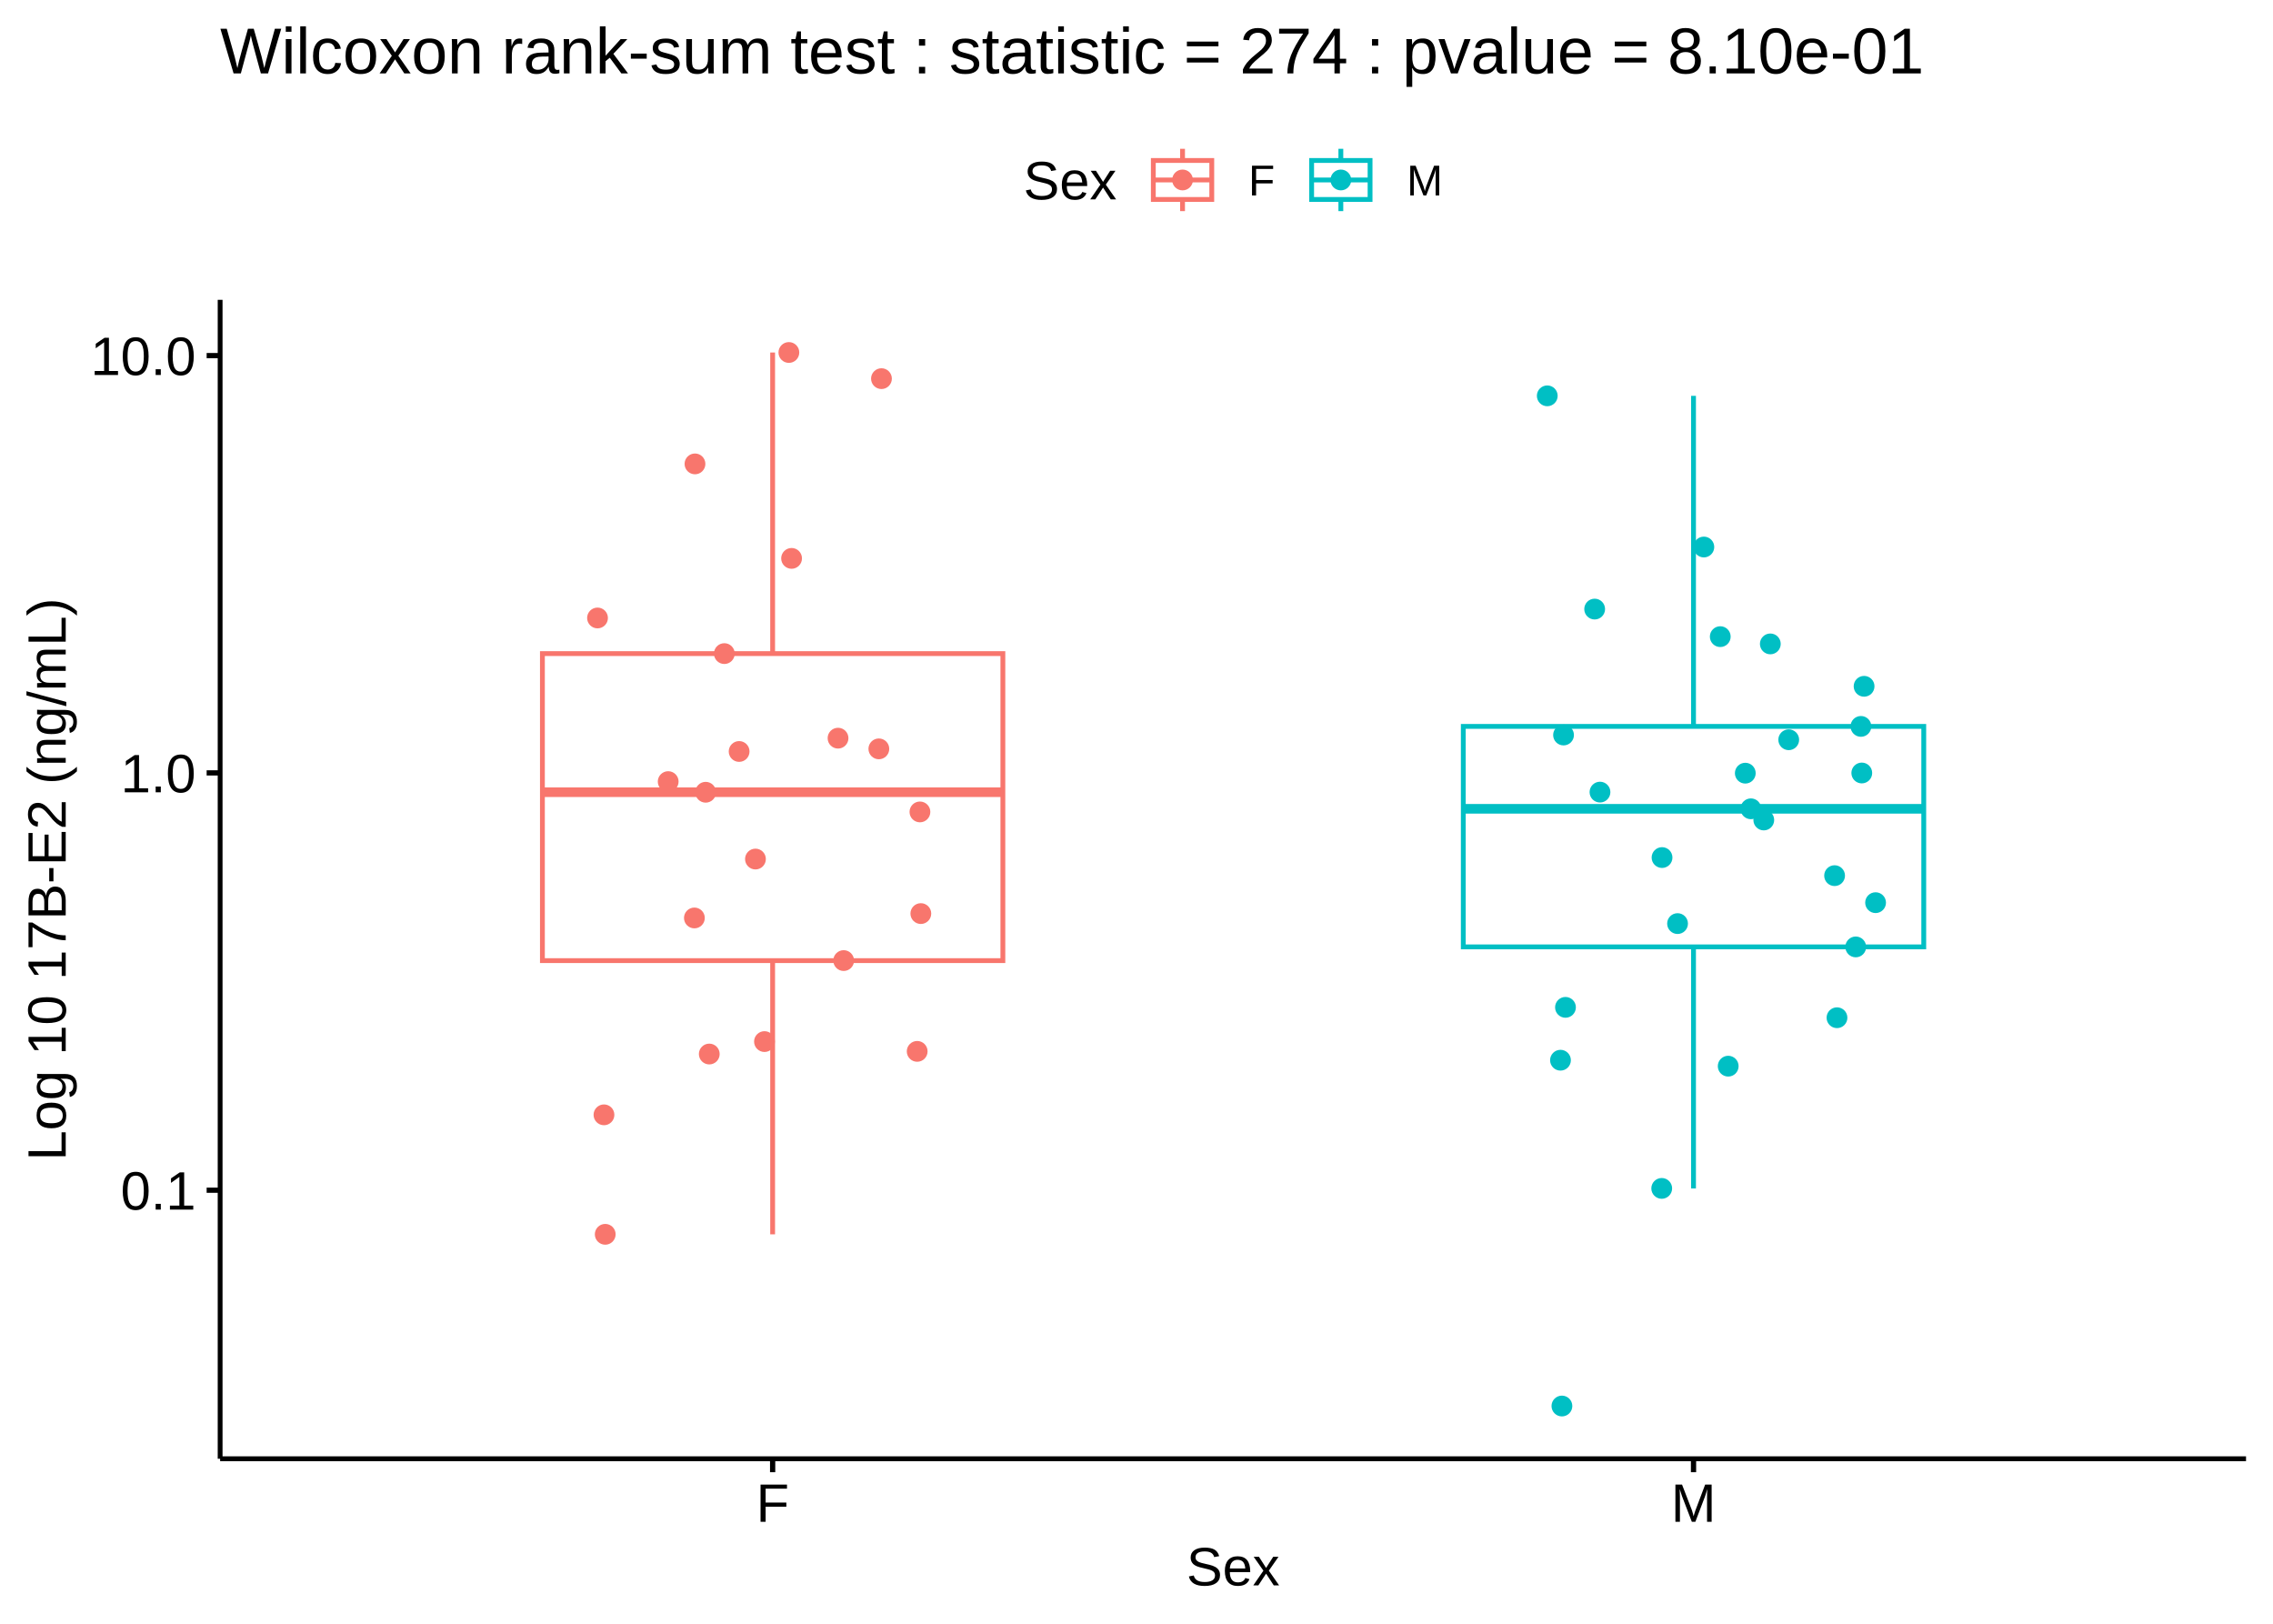
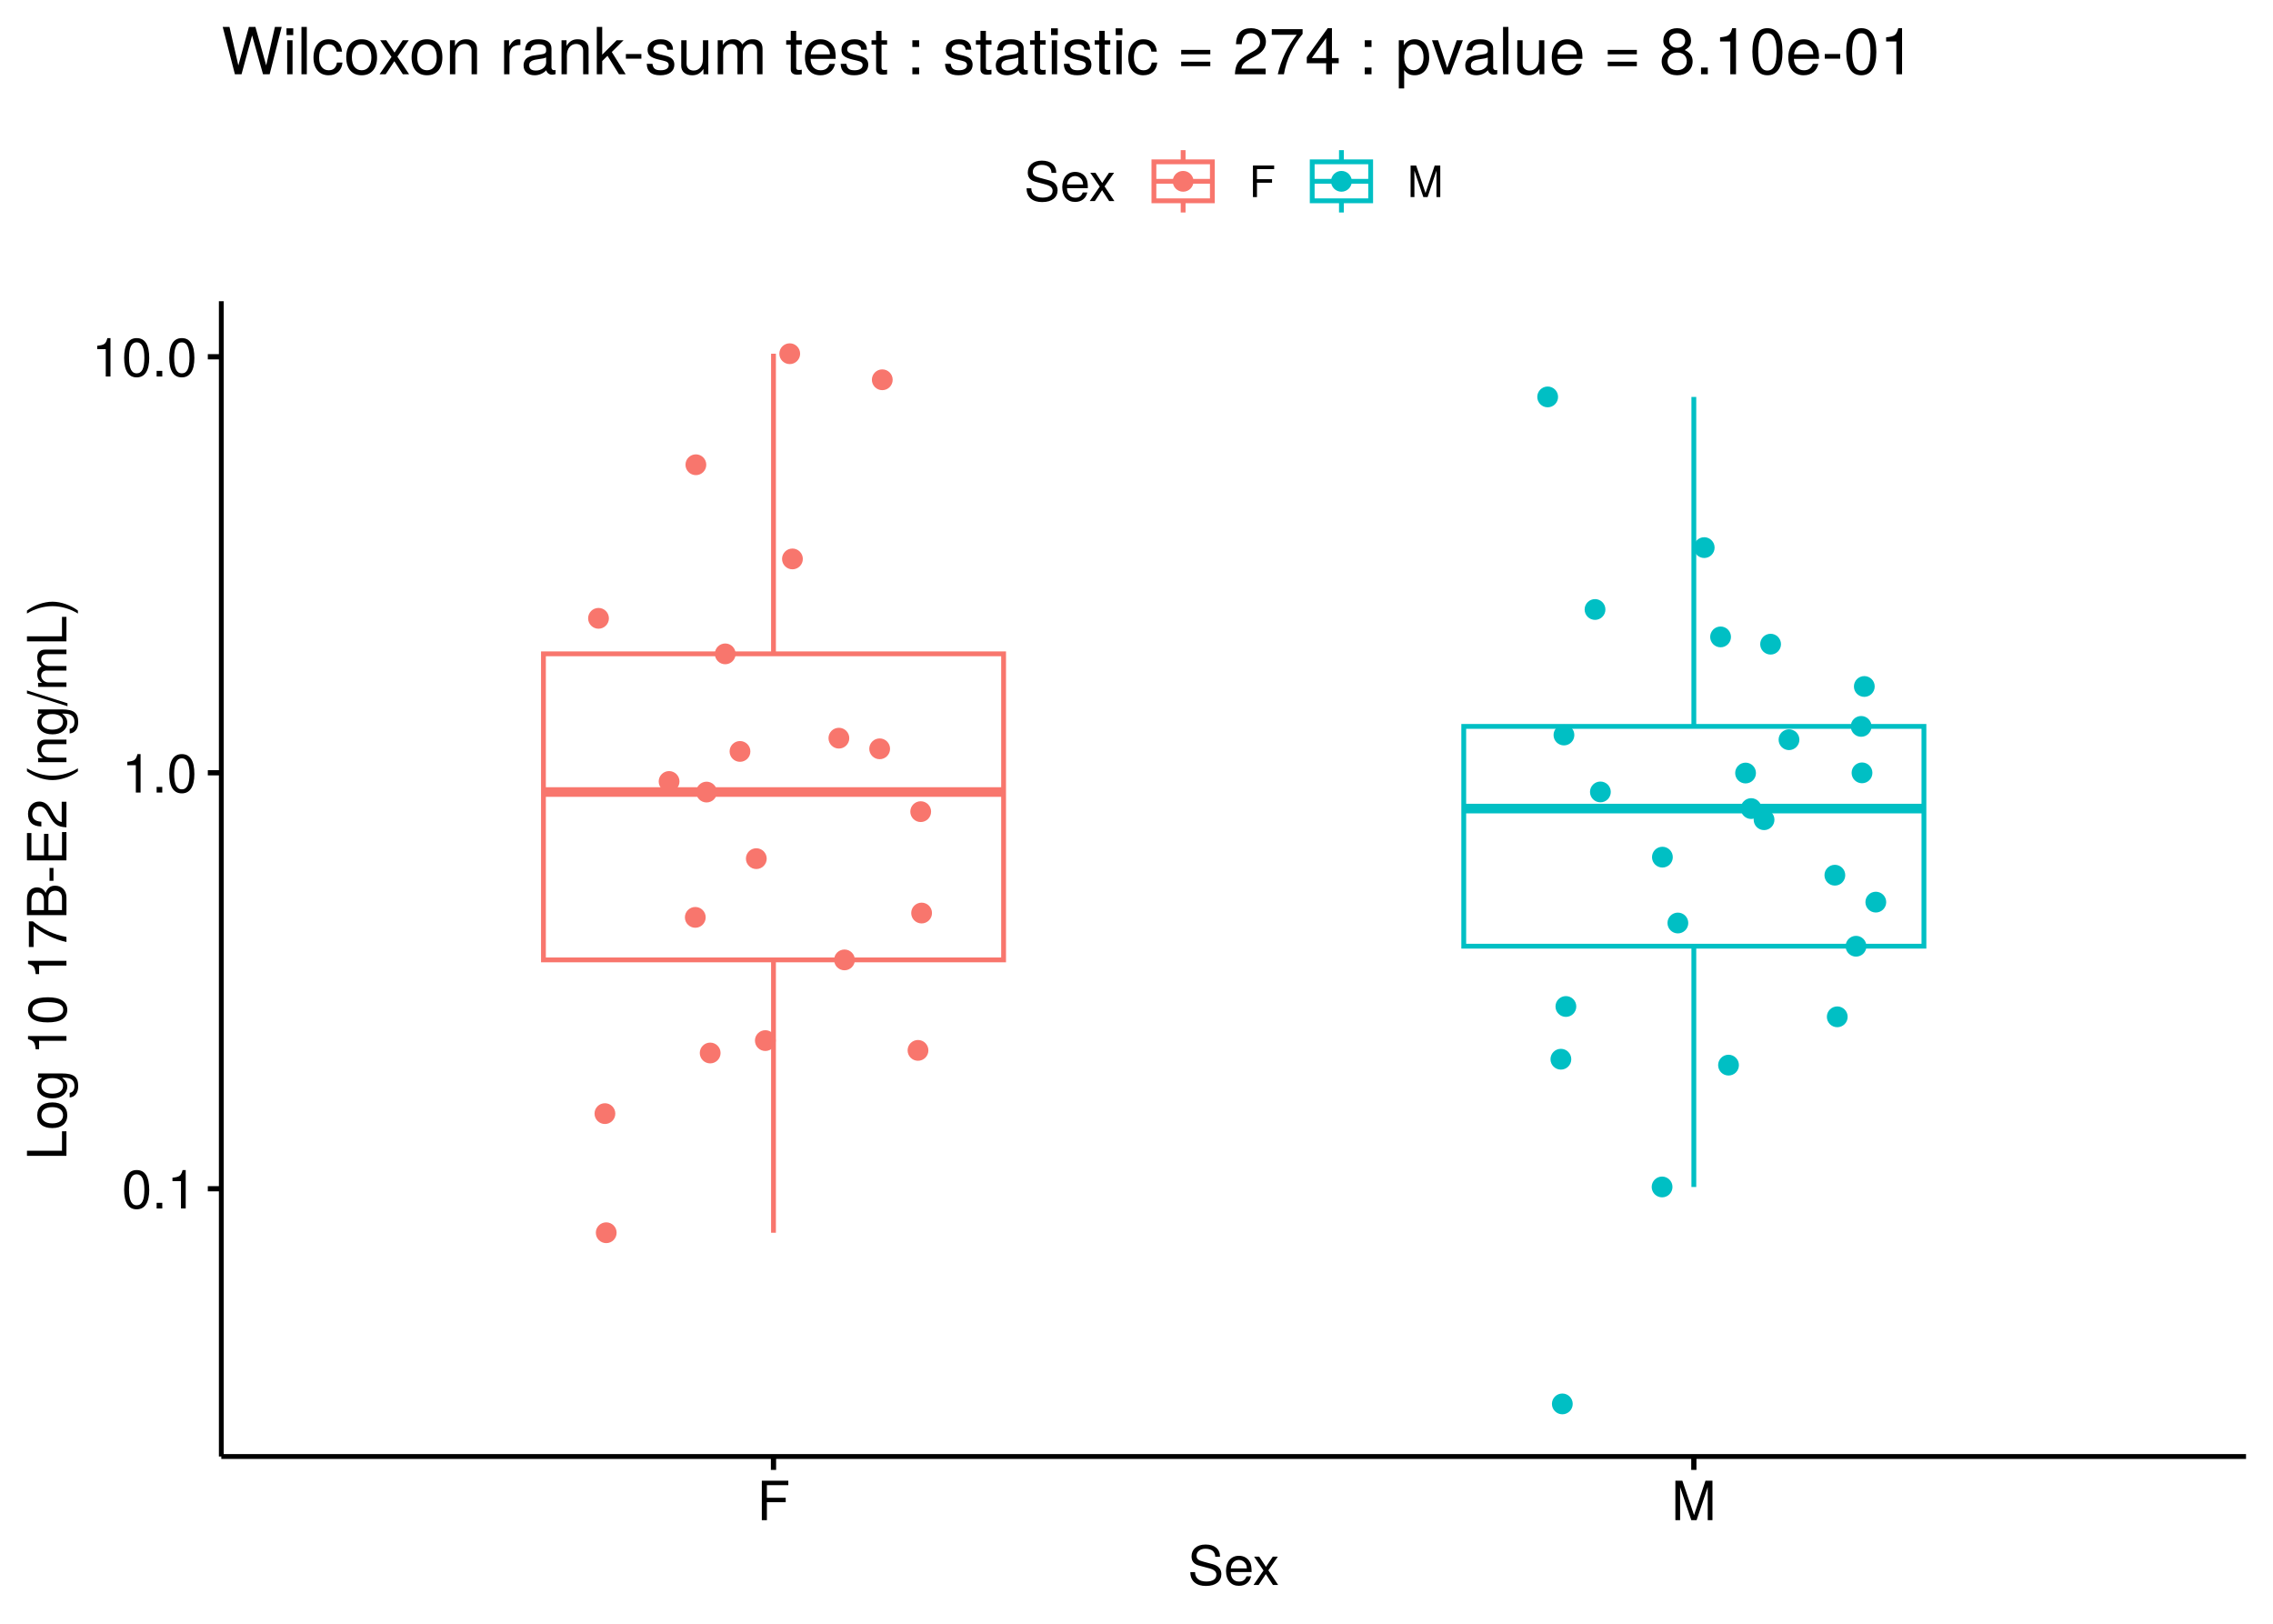
- <svg xmlns="http://www.w3.org/2000/svg" width="504.00pt" height="360.00pt" viewBox="0 0 504.00 360.00">
-   <g class="svglite">
-     <defs>
-       <style type="text/css">
+ <svg xmlns="http://www.w3.org/2000/svg" class="svglite" width="504.00pt" height="360.00pt" viewBox="0 0 504.00 360.00">
+   <defs>
+     <style type="text/css">
    .svglite line, .svglite polyline, .svglite polygon, .svglite path, .svglite rect, .svglite circle {
      fill: none;
      stroke: #000000;
      stroke-linecap: round;
      stroke-linejoin: round;
      stroke-miterlimit: 10.00;
    }
    .svglite text {
      white-space: pre;
    }
-     .svglite g.glyphgroup path {
-       fill: inherit;
-       stroke: none;
-     }
  </style>
-     </defs>
-     <rect width="100%" height="100%" style="stroke: none; fill: #FFFFFF;" />
-     <defs>
-       <clipPath id="cpMC4wMHw1MDQuMDB8MC4wMHwzNjAuMDA=">
-         <rect x="0.00" y="0.00" width="504.00" height="360.00" />
-       </clipPath>
-     </defs>
-     <g clip-path="url(#cpMC4wMHw1MDQuMDB8MC4wMHwzNjAuMDA=)">
-       <rect x="0.00" y="0.00" width="504.00" height="360.00" style="stroke-width: 1.16; stroke: #FFFFFF; fill: #FFFFFF;" />
-     </g>
-     <defs>
-       <clipPath id="cpNDguODF8NDk4LjAyfDY2LjQ3fDMyMy40Mg==">
-         <rect x="48.81" y="66.47" width="449.22" height="256.95" />
-       </clipPath>
-     </defs>
-     <g clip-path="url(#cpNDguODF8NDk4LjAyfDY2LjQ3fDMyMy40Mg==)">
-       <rect x="48.81" y="66.47" width="449.22" height="256.95" style="stroke-width: 1.16; stroke: none; fill: #FFFFFF;" />
-       <line x1="171.32" y1="144.91" x2="171.32" y2="78.16" style="stroke-width: 1.07; stroke: #F8766D; stroke-linecap: butt;" />
-       <line x1="171.32" y1="212.98" x2="171.32" y2="273.66" style="stroke-width: 1.07; stroke: #F8766D; stroke-linecap: butt;" />
-       <polygon points="120.27,144.91 120.27,212.98 222.37,212.98 222.37,144.91 120.27,144.91 " style="stroke-width: 1.07; stroke: #F8766D; stroke-linecap: butt; stroke-linejoin: miter; fill: #FFFFFF;" />
-       <line x1="120.27" y1="175.64" x2="222.37" y2="175.64" style="stroke-width: 2.13; stroke: #F8766D; stroke-linecap: butt; stroke-linejoin: miter;" />
-       <line x1="375.51" y1="161.05" x2="375.51" y2="87.76" style="stroke-width: 1.07; stroke: #00BFC4; stroke-linecap: butt;" />
-       <line x1="375.51" y1="209.93" x2="375.51" y2="263.49" style="stroke-width: 1.07; stroke: #00BFC4; stroke-linecap: butt;" />
-       <polygon points="324.46,161.05 324.46,209.93 426.56,209.93 426.56,161.05 324.46,161.05 " style="stroke-width: 1.07; stroke: #00BFC4; stroke-linecap: butt; stroke-linejoin: miter; fill: #FFFFFF;" />
-       <line x1="324.46" y1="179.32" x2="426.56" y2="179.32" style="stroke-width: 2.13; stroke: #00BFC4; stroke-linecap: butt; stroke-linejoin: miter;" />
-       <circle cx="153.97" cy="203.52" r="1.95" style="stroke-width: 0.71; stroke: #F8766D; fill: #F8766D;" />
-       <circle cx="194.87" cy="166.03" r="1.95" style="stroke-width: 0.71; stroke: #F8766D; fill: #F8766D;" />
-       <circle cx="163.89" cy="166.61" r="1.95" style="stroke-width: 0.71; stroke: #F8766D; fill: #F8766D;" />
-       <circle cx="406.79" cy="194.14" r="1.95" style="stroke-width: 0.71; stroke: #00BFC4; fill: #00BFC4;" />
-       <circle cx="411.48" cy="209.94" r="1.95" style="stroke-width: 0.71; stroke: #00BFC4; fill: #00BFC4;" />
-       <circle cx="134.20" cy="273.66" r="1.95" style="stroke-width: 0.71; stroke: #F8766D; fill: #F8766D;" />
-       <circle cx="377.80" cy="121.28" r="1.95" style="stroke-width: 0.71; stroke: #00BFC4; fill: #00BFC4;" />
-       <circle cx="203.37" cy="233.10" r="1.95" style="stroke-width: 0.71; stroke: #F8766D; fill: #F8766D;" />
-       <circle cx="175.52" cy="123.80" r="1.95" style="stroke-width: 0.71; stroke: #F8766D; fill: #F8766D;" />
-       <circle cx="371.97" cy="204.77" r="1.95" style="stroke-width: 0.71; stroke: #00BFC4; fill: #00BFC4;" />
-       <circle cx="412.82" cy="171.38" r="1.95" style="stroke-width: 0.71; stroke: #00BFC4; fill: #00BFC4;" />
-       <circle cx="167.51" cy="190.46" r="1.95" style="stroke-width: 0.71; stroke: #F8766D; fill: #F8766D;" />
-       <circle cx="185.82" cy="163.66" r="1.95" style="stroke-width: 0.71; stroke: #F8766D; fill: #F8766D;" />
-       <circle cx="381.44" cy="141.15" r="1.95" style="stroke-width: 0.71; stroke: #00BFC4; fill: #00BFC4;" />
-       <circle cx="343.08" cy="87.76" r="1.95" style="stroke-width: 0.71; stroke: #00BFC4; fill: #00BFC4;" />
-       <circle cx="203.98" cy="180.01" r="1.95" style="stroke-width: 0.71; stroke: #F8766D; fill: #F8766D;" />
-       <circle cx="354.77" cy="175.62" r="1.95" style="stroke-width: 0.71; stroke: #00BFC4; fill: #00BFC4;" />
-       <circle cx="133.92" cy="247.17" r="1.95" style="stroke-width: 0.71; stroke: #F8766D; fill: #F8766D;" />
-       <circle cx="157.27" cy="233.69" r="1.95" style="stroke-width: 0.71; stroke: #F8766D; fill: #F8766D;" />
-       <circle cx="412.63" cy="161.05" r="1.95" style="stroke-width: 0.71; stroke: #00BFC4; fill: #00BFC4;" />
-       <circle cx="407.32" cy="225.64" r="1.95" style="stroke-width: 0.71; stroke: #00BFC4; fill: #00BFC4;" />
-       <circle cx="187.07" cy="212.97" r="1.95" style="stroke-width: 0.71; stroke: #F8766D; fill: #F8766D;" />
-       <circle cx="386.99" cy="171.42" r="1.95" style="stroke-width: 0.71; stroke: #00BFC4; fill: #00BFC4;" />
-       <circle cx="415.88" cy="200.13" r="1.95" style="stroke-width: 0.71; stroke: #00BFC4; fill: #00BFC4;" />
-       <circle cx="388.23" cy="179.32" r="1.95" style="stroke-width: 0.71; stroke: #00BFC4; fill: #00BFC4;" />
-       <circle cx="392.54" cy="142.76" r="1.95" style="stroke-width: 0.71; stroke: #00BFC4; fill: #00BFC4;" />
-       <circle cx="174.92" cy="78.15" r="1.95" style="stroke-width: 0.71; stroke: #F8766D; fill: #F8766D;" />
-       <circle cx="383.20" cy="236.38" r="1.95" style="stroke-width: 0.71; stroke: #00BFC4; fill: #00BFC4;" />
-       <circle cx="154.10" cy="102.85" r="1.95" style="stroke-width: 0.71; stroke: #F8766D; fill: #F8766D;" />
-       <circle cx="346.69" cy="162.96" r="1.95" style="stroke-width: 0.71; stroke: #00BFC4; fill: #00BFC4;" />
-       <circle cx="413.33" cy="152.16" r="1.95" style="stroke-width: 0.71; stroke: #00BFC4; fill: #00BFC4;" />
-       <circle cx="204.18" cy="202.55" r="1.95" style="stroke-width: 0.71; stroke: #F8766D; fill: #F8766D;" />
-       <circle cx="391.09" cy="181.80" r="1.95" style="stroke-width: 0.71; stroke: #00BFC4; fill: #00BFC4;" />
-       <circle cx="195.45" cy="83.95" r="1.95" style="stroke-width: 0.71; stroke: #F8766D; fill: #F8766D;" />
-       <circle cx="132.49" cy="137.01" r="1.95" style="stroke-width: 0.71; stroke: #F8766D; fill: #F8766D;" />
-       <circle cx="169.51" cy="230.93" r="1.95" style="stroke-width: 0.71; stroke: #F8766D; fill: #F8766D;" />
-       <circle cx="396.62" cy="164.01" r="1.95" style="stroke-width: 0.71; stroke: #00BFC4; fill: #00BFC4;" />
-       <circle cx="148.16" cy="173.29" r="1.95" style="stroke-width: 0.71; stroke: #F8766D; fill: #F8766D;" />
-       <circle cx="156.47" cy="175.65" r="1.95" style="stroke-width: 0.71; stroke: #F8766D; fill: #F8766D;" />
-       <circle cx="353.59" cy="135.04" r="1.95" style="stroke-width: 0.71; stroke: #00BFC4; fill: #00BFC4;" />
-       <circle cx="346.33" cy="311.73" r="1.95" style="stroke-width: 0.71; stroke: #00BFC4; fill: #00BFC4;" />
-       <circle cx="368.53" cy="190.13" r="1.95" style="stroke-width: 0.71; stroke: #00BFC4; fill: #00BFC4;" />
-       <circle cx="368.46" cy="263.48" r="1.95" style="stroke-width: 0.71; stroke: #00BFC4; fill: #00BFC4;" />
-       <circle cx="160.61" cy="144.91" r="1.95" style="stroke-width: 0.71; stroke: #F8766D; fill: #F8766D;" />
-       <circle cx="347.12" cy="223.34" r="1.95" style="stroke-width: 0.71; stroke: #00BFC4; fill: #00BFC4;" />
-       <circle cx="346.01" cy="235.06" r="1.95" style="stroke-width: 0.71; stroke: #00BFC4; fill: #00BFC4;" />
-     </g>
-     <g clip-path="url(#cpMC4wMHw1MDQuMDB8MC4wMHwzNjAuMDA=)">
-       <polyline points="48.81,323.42 48.81,66.47 " style="stroke-width: 1.07; stroke-linecap: butt;" />
-       <text x="43.43" y="268.18" text-anchor="end" style="font-size: 12.00px; font-family: &quot;Arial&quot;;" textLength="16.67px" lengthAdjust="spacingAndGlyphs">0.1</text>
-       <text x="43.43" y="175.66" text-anchor="end" style="font-size: 12.00px; font-family: &quot;Arial&quot;;" textLength="16.67px" lengthAdjust="spacingAndGlyphs">1.0</text>
-       <text x="43.43" y="83.14" text-anchor="end" style="font-size: 12.00px; font-family: &quot;Arial&quot;;" textLength="23.34px" lengthAdjust="spacingAndGlyphs">10.0</text>
-       <polyline points="45.82,263.88 48.81,263.88 " style="stroke-width: 1.16; stroke-linecap: butt;" />
-       <polyline points="45.82,171.36 48.81,171.36 " style="stroke-width: 1.16; stroke-linecap: butt;" />
-       <polyline points="45.82,78.84 48.81,78.84 " style="stroke-width: 1.16; stroke-linecap: butt;" />
-       <polyline points="48.81,323.42 498.02,323.42 " style="stroke-width: 1.07; stroke-linecap: butt;" />
-       <polyline points="171.32,326.41 171.32,323.42 " style="stroke-width: 1.16; stroke-linecap: butt;" />
-       <polyline points="375.51,326.41 375.51,323.42 " style="stroke-width: 1.16; stroke-linecap: butt;" />
-       <text x="171.32" y="337.40" text-anchor="middle" style="font-size: 12.00px; font-family: &quot;Arial&quot;;" textLength="7.33px" lengthAdjust="spacingAndGlyphs">F</text>
-       <text x="375.51" y="337.40" text-anchor="middle" style="font-size: 12.00px; font-family: &quot;Arial&quot;;" textLength="10.00px" lengthAdjust="spacingAndGlyphs">M</text>
-       <text x="273.41" y="351.50" text-anchor="middle" style="font-size: 12.00px; font-family: &quot;Arial&quot;;" textLength="20.67px" lengthAdjust="spacingAndGlyphs">Sex</text>
-       <text transform="translate(14.57,194.95) rotate(-90)" text-anchor="middle" style="font-size: 12.00px; font-family: &quot;Arial&quot;;" textLength="124.70px" lengthAdjust="spacingAndGlyphs">Log 10 17B-E2 (ng/mL)</text>
-       <rect x="220.94" y="25.28" width="104.94" height="29.24" style="stroke-width: 1.16; stroke: none; fill: #FFFFFF;" />
-       <text x="226.92" y="44.20" style="font-size: 12.00px; font-family: &quot;Arial&quot;;" textLength="20.67px" lengthAdjust="spacingAndGlyphs">Sex</text>
-       <polyline points="262.21,46.81 262.21,44.22 " style="stroke-width: 1.07; stroke: #F8766D; stroke-linecap: butt; stroke-linejoin: miter;" />
-       <polyline points="262.21,35.58 262.21,32.99 " style="stroke-width: 1.07; stroke: #F8766D; stroke-linecap: butt; stroke-linejoin: miter;" />
-       <rect x="255.73" y="35.58" width="12.96" height="8.64" style="stroke-width: 1.07; stroke: #F8766D; stroke-linecap: butt; stroke-linejoin: miter; fill: #FFFFFF;" />
-       <polyline points="255.73,39.90 268.69,39.90 " style="stroke-width: 1.07; stroke: #F8766D; stroke-linecap: butt; stroke-linejoin: miter;" />
-       <circle cx="262.21" cy="39.90" r="1.95" style="stroke-width: 0.71; stroke: #F8766D; fill: #F8766D;" />
-       <polyline points="297.31,46.81 297.31,44.22 " style="stroke-width: 1.07; stroke: #00BFC4; stroke-linecap: butt; stroke-linejoin: miter;" />
-       <polyline points="297.31,35.58 297.31,32.99 " style="stroke-width: 1.07; stroke: #00BFC4; stroke-linecap: butt; stroke-linejoin: miter;" />
-       <rect x="290.83" y="35.58" width="12.96" height="8.64" style="stroke-width: 1.07; stroke: #00BFC4; stroke-linecap: butt; stroke-linejoin: miter; fill: #FFFFFF;" />
-       <polyline points="290.83,39.90 303.79,39.90 " style="stroke-width: 1.07; stroke: #00BFC4; stroke-linecap: butt; stroke-linejoin: miter;" />
-       <circle cx="297.31" cy="39.90" r="1.95" style="stroke-width: 0.71; stroke: #00BFC4; fill: #00BFC4;" />
-       <text x="276.83" y="43.33" style="font-size: 9.60px; font-family: &quot;Arial&quot;;" textLength="5.86px" lengthAdjust="spacingAndGlyphs">F</text>
-       <text x="311.92" y="43.33" style="font-size: 9.60px; font-family: &quot;Arial&quot;;" textLength="7.98px" lengthAdjust="spacingAndGlyphs">M</text>
-       <text x="48.81" y="16.28" style="font-size: 14.40px; font-family: &quot;Arial&quot;;" textLength="377.61px" lengthAdjust="spacingAndGlyphs">Wilcoxon rank-sum test : statistic = 274 : pvalue = 8.10e-01</text>
-     </g>
+   </defs>
+   <rect width="100%" height="100%" style="stroke: none; fill: #FFFFFF;" />
+   <defs>
+     <clipPath id="cpMC4wMHw1MDQuMDB8MC4wMHwzNjAuMDA=">
+       <rect x="0.00" y="0.00" width="504.00" height="360.00" />
+     </clipPath>
+   </defs>
+   <g clip-path="url(#cpMC4wMHw1MDQuMDB8MC4wMHwzNjAuMDA=)">
+     <rect x="0.00" y="0.00" width="504.00" height="360.00" style="stroke-width: 1.16; stroke: #FFFFFF; fill: #FFFFFF;" />
+   </g>
+   <defs>
+     <clipPath id="cpNDkuMDd8NDk4LjAyfDY2Ljc4fDMyMi45Mg==">
+       <rect x="49.07" y="66.78" width="448.95" height="256.14" />
+     </clipPath>
+   </defs>
+   <g clip-path="url(#cpNDkuMDd8NDk4LjAyfDY2Ljc4fDMyMi45Mg==)">
+     <rect x="49.07" y="66.78" width="448.95" height="256.14" style="stroke-width: 1.16; stroke: none; fill: #FFFFFF;" />
+     <line x1="171.51" y1="144.96" x2="171.51" y2="78.42" style="stroke-width: 1.07; stroke: #F8766D; stroke-linecap: butt;" />
+     <line x1="171.51" y1="212.82" x2="171.51" y2="273.31" style="stroke-width: 1.07; stroke: #F8766D; stroke-linecap: butt;" />
+     <polygon points="120.50,144.96 120.50,212.82 222.53,212.82 222.53,144.96 120.50,144.96 " style="stroke-width: 1.07; stroke: #F8766D; stroke-linecap: butt; stroke-linejoin: miter; fill: #FFFFFF;" />
+     <line x1="120.50" y1="175.60" x2="222.53" y2="175.60" style="stroke-width: 2.13; stroke: #F8766D; stroke-linecap: butt; stroke-linejoin: miter;" />
+     <line x1="375.58" y1="161.05" x2="375.58" y2="88.00" style="stroke-width: 1.07; stroke: #00BFC4; stroke-linecap: butt;" />
+     <line x1="375.58" y1="209.78" x2="375.58" y2="263.17" style="stroke-width: 1.07; stroke: #00BFC4; stroke-linecap: butt;" />
+     <polygon points="324.56,161.05 324.56,209.78 426.60,209.78 426.60,161.05 324.56,161.05 " style="stroke-width: 1.07; stroke: #00BFC4; stroke-linecap: butt; stroke-linejoin: miter; fill: #FFFFFF;" />
+     <line x1="324.56" y1="179.27" x2="426.60" y2="179.27" style="stroke-width: 2.13; stroke: #00BFC4; stroke-linecap: butt; stroke-linejoin: miter;" />
+     <circle cx="154.17" cy="203.39" r="1.95" style="stroke-width: 0.71; stroke: #F8766D; fill: #F8766D;" />
+     <circle cx="195.05" cy="166.02" r="1.95" style="stroke-width: 0.71; stroke: #F8766D; fill: #F8766D;" />
+     <circle cx="164.08" cy="166.60" r="1.95" style="stroke-width: 0.71; stroke: #F8766D; fill: #F8766D;" />
+     <circle cx="406.85" cy="194.04" r="1.95" style="stroke-width: 0.71; stroke: #00BFC4; fill: #00BFC4;" />
+     <circle cx="411.54" cy="209.79" r="1.95" style="stroke-width: 0.71; stroke: #00BFC4; fill: #00BFC4;" />
+     <circle cx="134.42" cy="273.31" r="1.95" style="stroke-width: 0.71; stroke: #F8766D; fill: #F8766D;" />
+     <circle cx="377.88" cy="121.41" r="1.95" style="stroke-width: 0.71; stroke: #00BFC4; fill: #00BFC4;" />
+     <circle cx="203.55" cy="232.88" r="1.95" style="stroke-width: 0.71; stroke: #F8766D; fill: #F8766D;" />
+     <circle cx="175.71" cy="123.92" r="1.95" style="stroke-width: 0.71; stroke: #F8766D; fill: #F8766D;" />
+     <circle cx="372.04" cy="204.64" r="1.95" style="stroke-width: 0.71; stroke: #00BFC4; fill: #00BFC4;" />
+     <circle cx="412.87" cy="171.35" r="1.95" style="stroke-width: 0.71; stroke: #00BFC4; fill: #00BFC4;" />
+     <circle cx="167.70" cy="190.37" r="1.95" style="stroke-width: 0.71; stroke: #F8766D; fill: #F8766D;" />
+     <circle cx="186.01" cy="163.66" r="1.95" style="stroke-width: 0.71; stroke: #F8766D; fill: #F8766D;" />
+     <circle cx="381.51" cy="141.21" r="1.95" style="stroke-width: 0.71; stroke: #00BFC4; fill: #00BFC4;" />
+     <circle cx="343.17" cy="88.00" r="1.95" style="stroke-width: 0.71; stroke: #00BFC4; fill: #00BFC4;" />
+     <circle cx="204.15" cy="179.95" r="1.95" style="stroke-width: 0.71; stroke: #F8766D; fill: #F8766D;" />
+     <circle cx="354.86" cy="175.58" r="1.95" style="stroke-width: 0.71; stroke: #00BFC4; fill: #00BFC4;" />
+     <circle cx="134.13" cy="246.90" r="1.95" style="stroke-width: 0.71; stroke: #F8766D; fill: #F8766D;" />
+     <circle cx="157.47" cy="233.46" r="1.95" style="stroke-width: 0.71; stroke: #F8766D; fill: #F8766D;" />
+     <circle cx="412.68" cy="161.05" r="1.95" style="stroke-width: 0.71; stroke: #00BFC4; fill: #00BFC4;" />
+     <circle cx="407.38" cy="225.44" r="1.95" style="stroke-width: 0.71; stroke: #00BFC4; fill: #00BFC4;" />
+     <circle cx="187.25" cy="212.82" r="1.95" style="stroke-width: 0.71; stroke: #F8766D; fill: #F8766D;" />
+     <circle cx="387.05" cy="171.39" r="1.95" style="stroke-width: 0.71; stroke: #00BFC4; fill: #00BFC4;" />
+     <circle cx="415.93" cy="200.01" r="1.95" style="stroke-width: 0.71; stroke: #00BFC4; fill: #00BFC4;" />
+     <circle cx="388.29" cy="179.27" r="1.95" style="stroke-width: 0.71; stroke: #00BFC4; fill: #00BFC4;" />
+     <circle cx="392.60" cy="142.82" r="1.95" style="stroke-width: 0.71; stroke: #00BFC4; fill: #00BFC4;" />
+     <circle cx="175.11" cy="78.42" r="1.95" style="stroke-width: 0.71; stroke: #F8766D; fill: #F8766D;" />
+     <circle cx="383.27" cy="236.15" r="1.95" style="stroke-width: 0.71; stroke: #00BFC4; fill: #00BFC4;" />
+     <circle cx="154.30" cy="103.04" r="1.95" style="stroke-width: 0.71; stroke: #F8766D; fill: #F8766D;" />
+     <circle cx="346.78" cy="162.96" r="1.95" style="stroke-width: 0.71; stroke: #00BFC4; fill: #00BFC4;" />
+     <circle cx="413.38" cy="152.20" r="1.95" style="stroke-width: 0.71; stroke: #00BFC4; fill: #00BFC4;" />
+     <circle cx="204.35" cy="202.43" r="1.95" style="stroke-width: 0.71; stroke: #F8766D; fill: #F8766D;" />
+     <circle cx="391.15" cy="181.74" r="1.95" style="stroke-width: 0.71; stroke: #00BFC4; fill: #00BFC4;" />
+     <circle cx="195.63" cy="84.20" r="1.95" style="stroke-width: 0.71; stroke: #F8766D; fill: #F8766D;" />
+     <circle cx="132.71" cy="137.09" r="1.95" style="stroke-width: 0.71; stroke: #F8766D; fill: #F8766D;" />
+     <circle cx="169.70" cy="230.71" r="1.95" style="stroke-width: 0.71; stroke: #F8766D; fill: #F8766D;" />
+     <circle cx="396.68" cy="164.00" r="1.95" style="stroke-width: 0.71; stroke: #00BFC4; fill: #00BFC4;" />
+     <circle cx="148.36" cy="173.26" r="1.95" style="stroke-width: 0.71; stroke: #F8766D; fill: #F8766D;" />
+     <circle cx="156.67" cy="175.61" r="1.95" style="stroke-width: 0.71; stroke: #F8766D; fill: #F8766D;" />
+     <circle cx="353.67" cy="135.13" r="1.95" style="stroke-width: 0.71; stroke: #00BFC4; fill: #00BFC4;" />
+     <circle cx="346.42" cy="311.26" r="1.95" style="stroke-width: 0.71; stroke: #00BFC4; fill: #00BFC4;" />
+     <circle cx="368.61" cy="190.04" r="1.95" style="stroke-width: 0.71; stroke: #00BFC4; fill: #00BFC4;" />
+     <circle cx="368.54" cy="263.16" r="1.95" style="stroke-width: 0.71; stroke: #00BFC4; fill: #00BFC4;" />
+     <circle cx="160.81" cy="144.97" r="1.95" style="stroke-width: 0.71; stroke: #F8766D; fill: #F8766D;" />
+     <circle cx="347.21" cy="223.15" r="1.95" style="stroke-width: 0.71; stroke: #00BFC4; fill: #00BFC4;" />
+     <circle cx="346.10" cy="234.84" r="1.95" style="stroke-width: 0.71; stroke: #00BFC4; fill: #00BFC4;" />
+   </g>
+   <g clip-path="url(#cpMC4wMHw1MDQuMDB8MC4wMHwzNjAuMDA=)">
+     <polyline points="49.07,322.92 49.07,66.78 " style="stroke-width: 1.07; stroke-linecap: butt;" />
+     <text x="43.69" y="267.93" text-anchor="end" style="font-size: 12.00px; font-weight: 0; font-family: &quot;TeX Gyre Heros&quot;;" textLength="16.68px" lengthAdjust="spacingAndGlyphs">0.1</text>
+     <text x="43.69" y="175.71" text-anchor="end" style="font-size: 12.00px; font-weight: 0; font-family: &quot;TeX Gyre Heros&quot;;" textLength="16.68px" lengthAdjust="spacingAndGlyphs">1.0</text>
+     <text x="43.69" y="83.48" text-anchor="end" style="font-size: 12.00px; font-weight: 0; font-family: &quot;TeX Gyre Heros&quot;;" textLength="23.36px" lengthAdjust="spacingAndGlyphs">10.0</text>
+     <polyline points="46.08,263.56 49.07,263.56 " style="stroke-width: 1.16; stroke-linecap: butt;" />
+     <polyline points="46.08,171.33 49.07,171.33 " style="stroke-width: 1.16; stroke-linecap: butt;" />
+     <polyline points="46.08,79.10 49.07,79.10 " style="stroke-width: 1.16; stroke-linecap: butt;" />
+     <polyline points="49.07,322.92 498.02,322.92 " style="stroke-width: 1.07; stroke-linecap: butt;" />
+     <polyline points="171.51,325.90 171.51,322.92 " style="stroke-width: 1.16; stroke-linecap: butt;" />
+     <polyline points="375.58,325.90 375.58,322.92 " style="stroke-width: 1.16; stroke-linecap: butt;" />
+     <text x="171.51" y="337.04" text-anchor="middle" style="font-size: 12.00px; font-weight: 0; font-family: &quot;TeX Gyre Heros&quot;;" textLength="7.33px" lengthAdjust="spacingAndGlyphs">F</text>
+     <text x="375.58" y="337.04" text-anchor="middle" style="font-size: 12.00px; font-weight: 0; font-family: &quot;TeX Gyre Heros&quot;;" textLength="9.99px" lengthAdjust="spacingAndGlyphs">M</text>
+     <text x="273.55" y="351.40" text-anchor="middle" style="font-size: 12.00px; font-weight: 0; font-family: &quot;TeX Gyre Heros&quot;;" textLength="20.68px" lengthAdjust="spacingAndGlyphs">Sex</text>
+     <text transform="translate(14.73,194.85) rotate(-90)" text-anchor="middle" style="font-size: 12.00px; font-weight: 0; font-family: &quot;TeX Gyre Heros&quot;;" textLength="124.75px" lengthAdjust="spacingAndGlyphs">Log 10 17B-E2 (ng/mL)</text>
+     <rect x="221.07" y="25.58" width="104.96" height="29.24" style="stroke-width: 1.16; stroke: none; fill: #FFFFFF;" />
+     <text x="227.05" y="44.58" style="font-size: 12.00px; font-weight: 0; font-family: &quot;TeX Gyre Heros&quot;;" textLength="20.68px" lengthAdjust="spacingAndGlyphs">Sex</text>
+     <polyline points="262.34,47.11 262.34,44.52 " style="stroke-width: 1.07; stroke: #F8766D; stroke-linecap: butt; stroke-linejoin: miter;" />
+     <polyline points="262.34,35.88 262.34,33.29 " style="stroke-width: 1.07; stroke: #F8766D; stroke-linecap: butt; stroke-linejoin: miter;" />
+     <rect x="255.86" y="35.88" width="12.96" height="8.64" style="stroke-width: 1.07; stroke: #F8766D; stroke-linecap: butt; stroke-linejoin: miter; fill: #FFFFFF;" />
+     <polyline points="255.86,40.20 268.82,40.20 " style="stroke-width: 1.07; stroke: #F8766D; stroke-linecap: butt; stroke-linejoin: miter;" />
+     <circle cx="262.34" cy="40.20" r="1.95" style="stroke-width: 0.71; stroke: #F8766D; fill: #F8766D;" />
+     <polyline points="297.44,47.11 297.44,44.52 " style="stroke-width: 1.07; stroke: #00BFC4; stroke-linecap: butt; stroke-linejoin: miter;" />
+     <polyline points="297.44,35.88 297.44,33.29 " style="stroke-width: 1.07; stroke: #00BFC4; stroke-linecap: butt; stroke-linejoin: miter;" />
+     <rect x="290.96" y="35.88" width="12.96" height="8.64" style="stroke-width: 1.07; stroke: #00BFC4; stroke-linecap: butt; stroke-linejoin: miter; fill: #FFFFFF;" />
+     <polyline points="290.96,40.20 303.92,40.20 " style="stroke-width: 1.07; stroke: #00BFC4; stroke-linecap: butt; stroke-linejoin: miter;" />
+     <circle cx="297.44" cy="40.20" r="1.95" style="stroke-width: 0.71; stroke: #00BFC4; fill: #00BFC4;" />
+     <text x="276.96" y="43.70" style="font-size: 9.60px; font-weight: 0; font-family: &quot;TeX Gyre Heros&quot;;" textLength="5.86px" lengthAdjust="spacingAndGlyphs">F</text>
+     <text x="312.06" y="43.70" style="font-size: 9.60px; font-weight: 0; font-family: &quot;TeX Gyre Heros&quot;;" textLength="7.99px" lengthAdjust="spacingAndGlyphs">M</text>
+     <text x="49.07" y="16.47" style="font-size: 14.40px; font-weight: 0; font-family: &quot;TeX Gyre Heros&quot;;" textLength="377.52px" lengthAdjust="spacingAndGlyphs">Wilcoxon rank-sum test : statistic = 274 : pvalue = 8.10e-01</text>
  </g>
</svg>
